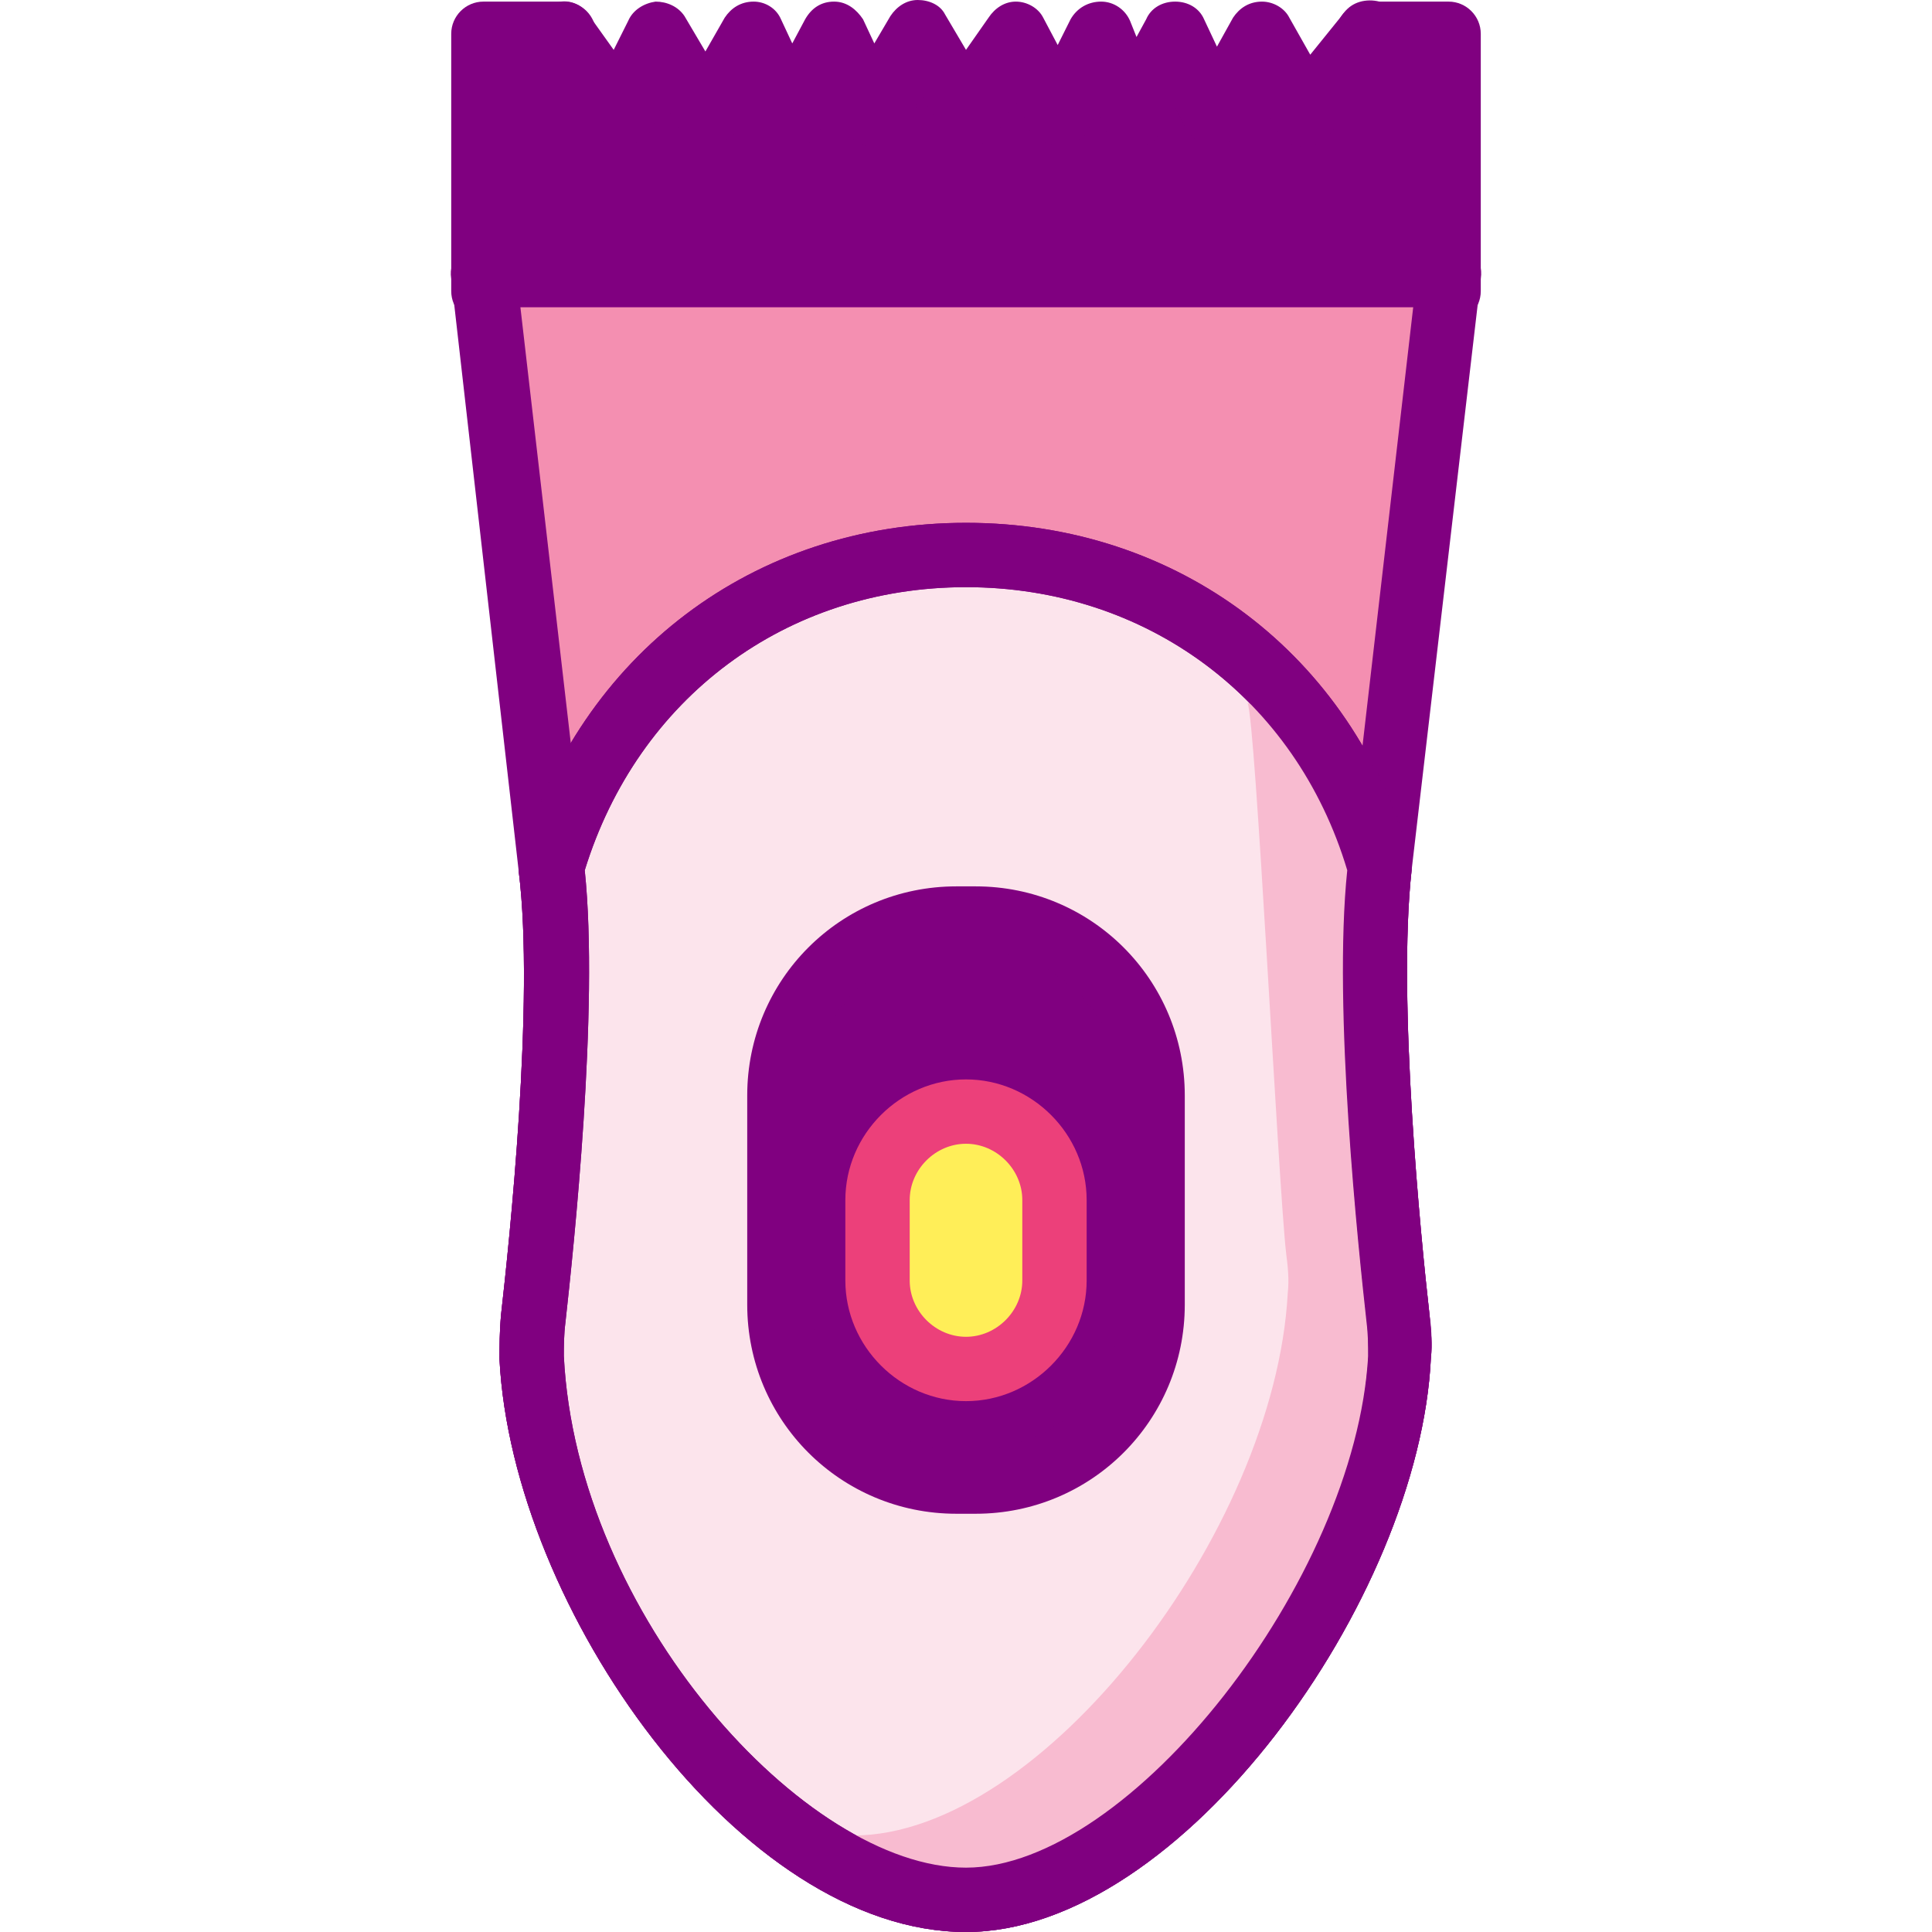
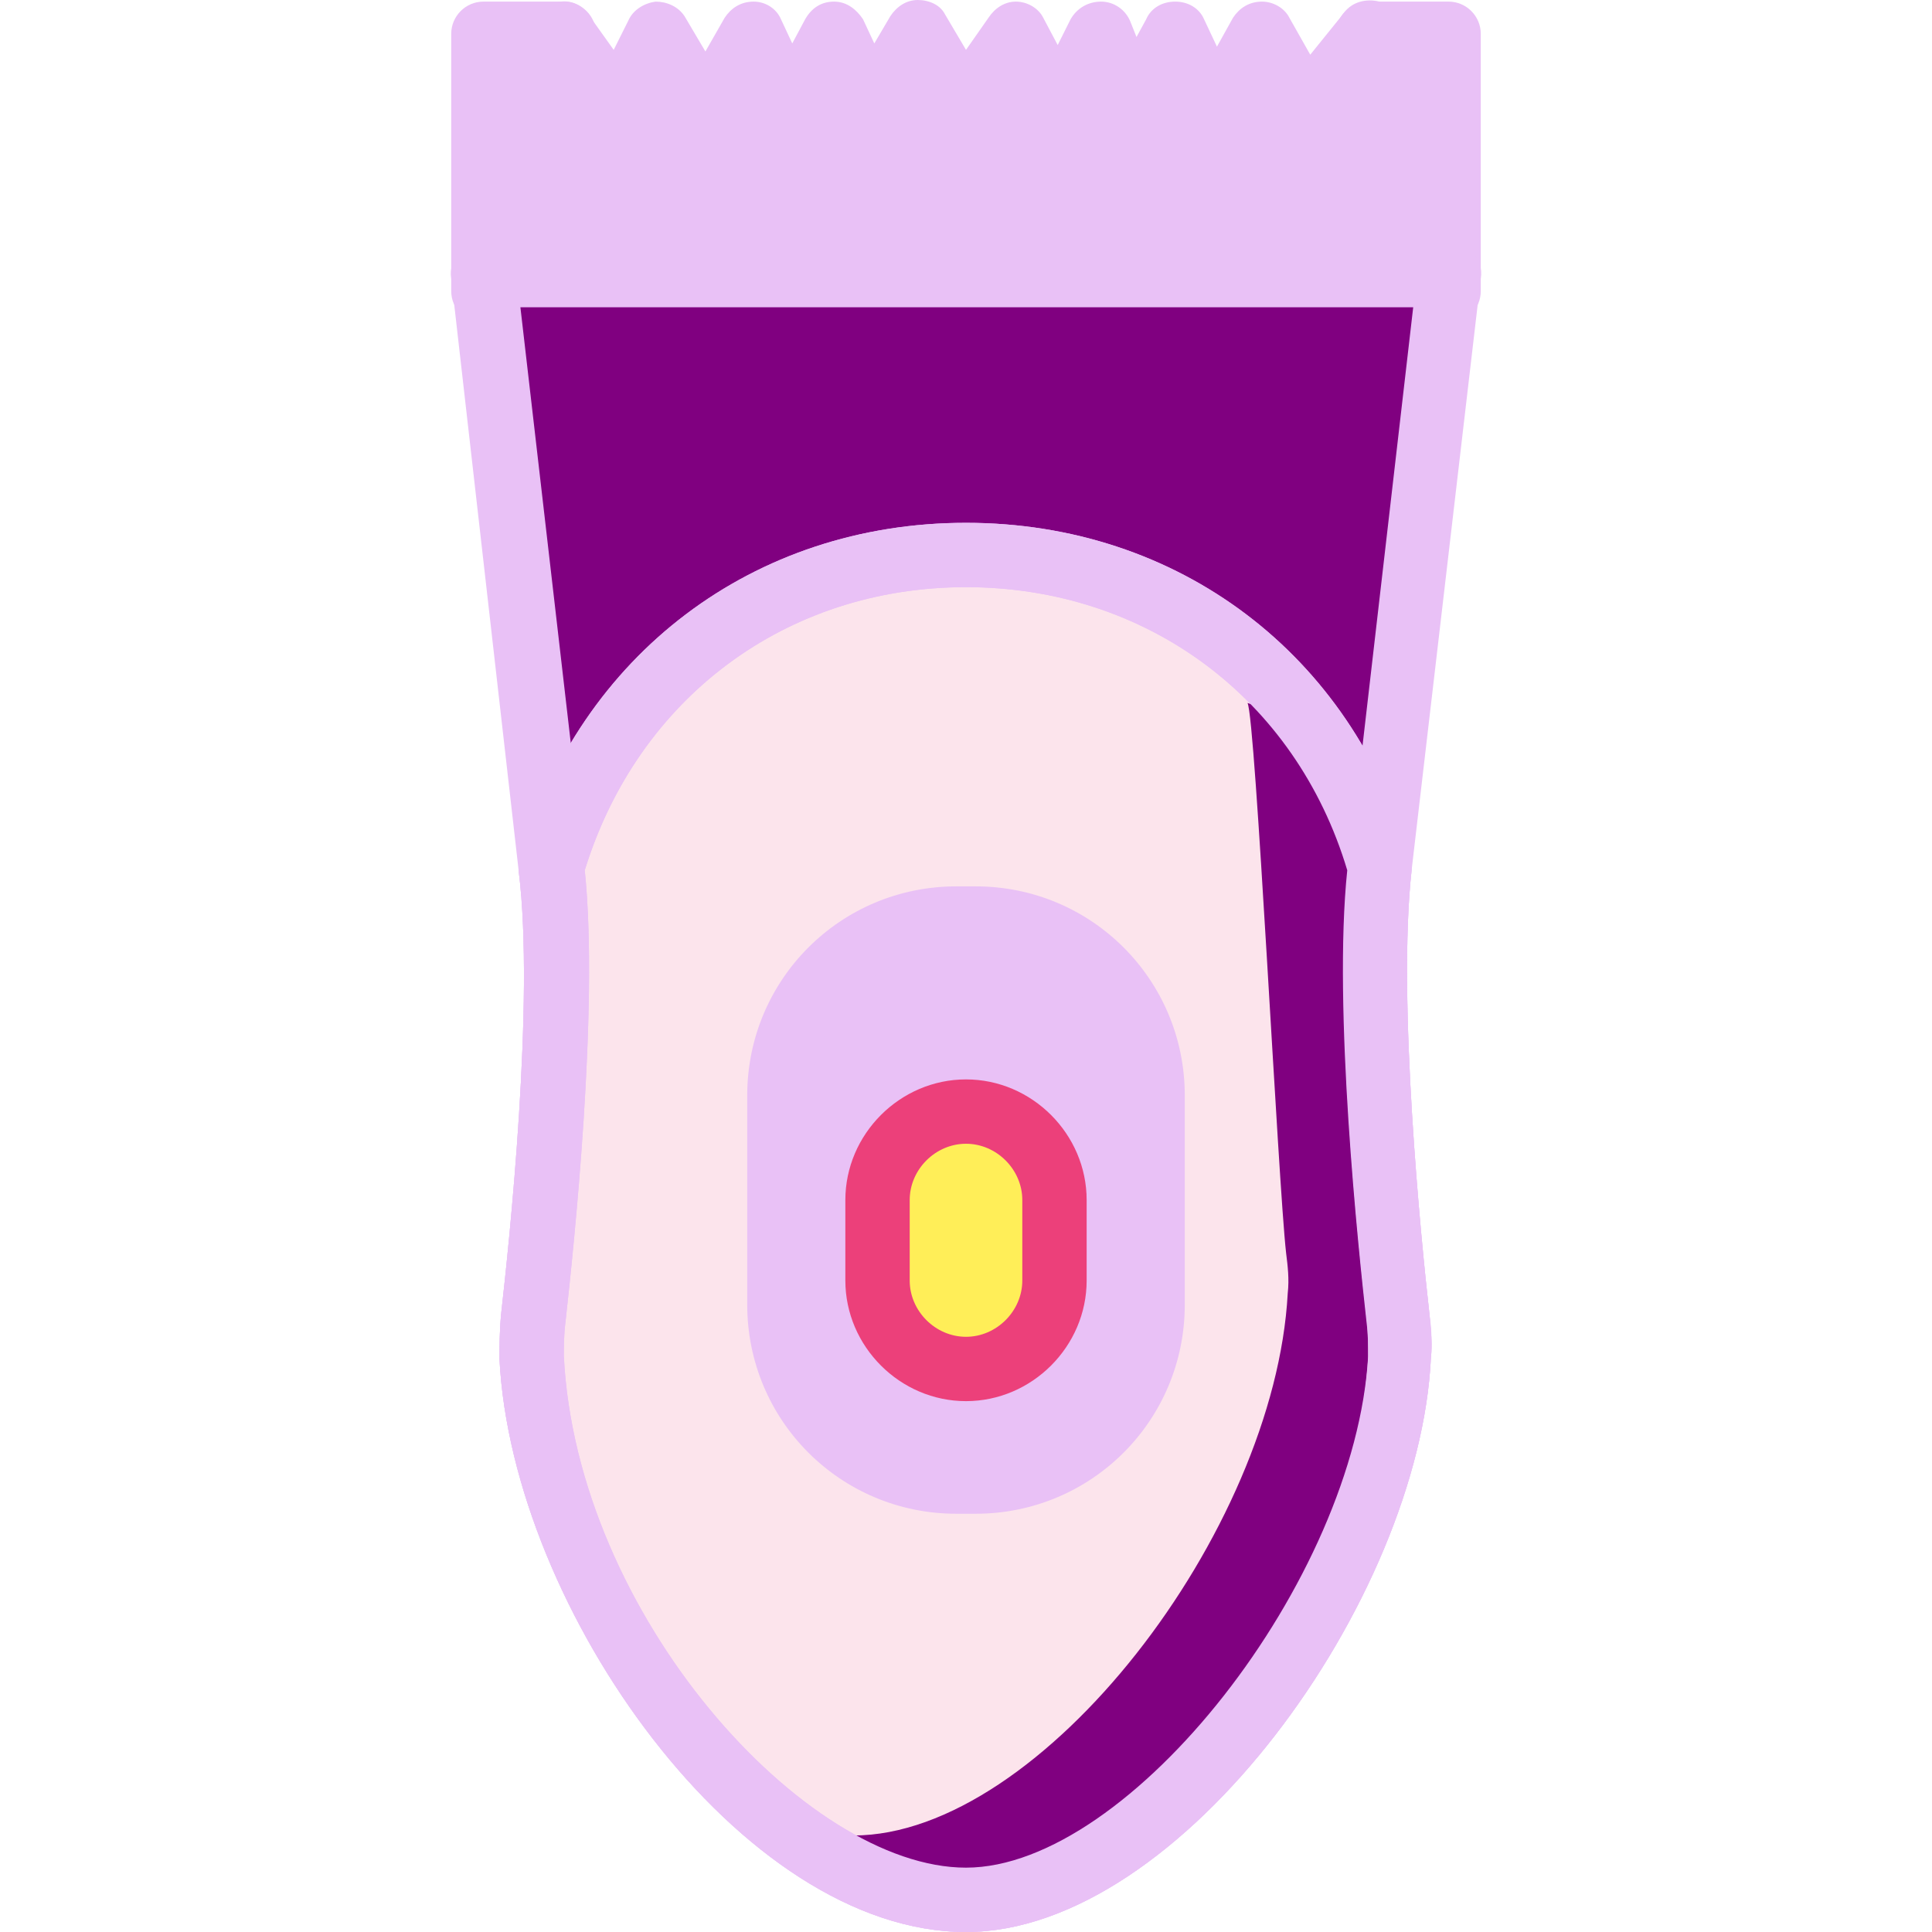
<svg xmlns="http://www.w3.org/2000/svg" width="800px" height="800px" viewBox="0 0 1024 1024" class="icon" version="1.1">
-   <path d="M725.156 17.905h42.631v136.42h-42.631z" fill="#800080" />
-   <path d="M767.787 171.377h-42.631c-9.379 0-17.052-7.674-17.052-17.052V17.905c0-9.379 7.674-17.052 17.052-17.052h42.631c9.379 0 17.052 7.674 17.052 17.052v136.42c0 9.379-7.674 17.052-17.052 17.052z m-25.579-34.105h8.526V34.958h-8.526v102.315z" fill="#800080" />
-   <path d="M256.213 17.905h42.631v136.42h-42.631z" fill="#800080" />
-   <path d="M298.844 171.377h-42.631c-9.379 0-17.052-7.674-17.052-17.052V17.905c0-9.379 7.674-17.052 17.052-17.052h42.631c9.379 0 17.052 7.674 17.052 17.052v136.42c0 9.379-7.674 17.052-17.052 17.052z m-25.579-34.105h8.526V34.958h-8.526v102.315z" fill="#800080" />
-   <path d="M725.156 205.482H298.844V17.905l29.842 42.631 19.61-42.631 26.431 42.631 24.726-42.631 21.316 42.631 22.168-42.631 20.463 42.631 23.873-42.631 27.284 42.631 23.873-42.631 23.873 42.631 21.316-42.631 17.905 42.631L622.841 17.905l21.316 42.631 23.873-42.631 23.873 42.631L725.156 17.905z" fill="#800080" />
-   <path d="M725.156 222.535H298.844c-9.379 0-17.052-7.674-17.052-17.052V17.905c0-7.674 5.116-13.642 11.937-16.2 6.821-2.558 14.495 0 18.758 6.821L325.276 26.431l7.674-15.347c2.558-5.968 8.526-9.379 14.495-10.231 5.968 0 11.937 2.558 15.347 7.674l11.084 18.758L384.107 9.379c3.41-5.116 8.526-8.526 15.347-8.526 5.968 0 11.937 3.41 14.495 9.379l5.968 12.789 6.821-12.789C430.148 4.263 435.264 0.853 442.085 0.853s11.937 4.263 15.347 9.379l5.968 12.789 8.526-14.495c3.41-5.116 8.526-8.526 14.495-8.526s11.937 2.558 14.495 7.674L512 26.431l11.937-17.052c3.41-5.116 8.526-8.526 14.495-8.526s11.937 3.41 14.495 8.526l7.674 14.495 6.821-13.642C570.831 4.263 576.799 0.853 583.62 0.853c6.821 0 12.789 4.263 15.347 10.231l3.41 8.526 5.116-9.379C610.052 4.263 616.02 0.853 622.841 0.853s12.789 3.41 15.347 9.379l6.821 14.495 8.526-15.347c3.41-5.116 8.526-8.526 15.347-8.526 5.968 0 11.937 3.41 14.495 8.526l11.084 19.61L712.366 6.821c4.263-5.968 11.937-7.674 18.758-5.968 6.821 3.41 11.084 9.379 11.084 17.052v187.577c0 9.379-7.674 17.052-17.052 17.052z m-409.259-34.105h392.206V67.357l-3.41 4.263c-3.41 4.263-8.526 5.968-14.495 5.968-5.968-0.853-11.084-3.41-13.642-8.526l-8.526-16.2L658.651 69.062c-3.41 5.116-8.526 8.526-15.347 8.526-5.968 0-11.937-3.41-14.495-9.379L622.841 56.273l-5.968 11.937c-3.41 5.968-9.379 9.379-16.2 9.379-6.821 0-12.789-4.263-15.347-10.231l-3.41-8.526-5.116 9.379c-2.558 5.968-8.526 9.379-15.347 9.379-5.968 0-11.937-3.41-15.347-8.526l-8.526-16.2L529.052 69.062c-3.41 5.116-8.526 8.526-14.495 8.526s-11.937-2.558-14.495-7.674l-11.084-18.758L477.895 69.062c-3.41 5.116-9.379 8.526-15.347 8.526s-11.937-4.263-14.495-9.379l-5.968-11.937-6.821 11.937c-2.558 5.968-8.526 9.379-14.495 9.379-6.821 0-11.937-3.41-15.347-9.379l-6.821-14.495-8.526 15.347c-3.41 5.116-8.526 8.526-14.495 8.526s-11.937-2.558-14.495-7.674l-9.379-15.347-5.968 13.642c-4.263 5.116-9.379 8.526-15.347 9.379-5.116 0-11.084-1.705-14.495-5.968V188.43z" fill="#800080" />
-   <path d="M512 1006.948c-107.43 0-223.387-161.146-230.208-287.334 0-6.821 0-13.642 0.853-21.316 4.263-37.515 17.905-167.967 9.379-238.734L256.213 145.799h511.574l-36.663 313.765c-8.526 70.768 5.116 201.219 9.379 238.734 0.853 6.821 1.705 13.642 0.853 21.316C735.387 845.802 611.757 1006.948 512 1006.948z" fill="#F48FB1" />
-   <path d="M512 1024c-119.367 0-240.44-171.377-247.261-303.534 0-6.821 0-14.495 0.853-23.873 4.263-37.515 17.905-166.261 9.379-234.471L239.161 147.504c-0.853-5.116 0.853-9.379 4.263-13.642 3.41-3.41 7.674-5.968 12.789-5.968h511.574c5.116 0 9.379 1.705 12.789 5.968 3.41 3.41 5.116 8.526 4.263 13.642L748.177 461.269c-7.674 68.21 5.116 196.956 9.379 234.471 0.853 5.968 1.705 14.495 0.853 23.873-5.968 127.893-132.157 304.386-246.408 304.386zM275.823 162.851l34.105 295.007c8.526 72.473-5.116 203.777-9.379 242.998-1.705 6.821-1.705 12.789-1.705 17.905 6.821 137.272 127.893 271.134 213.156 271.134 86.968 0 206.335-152.619 213.156-271.134 0-5.116 0-11.084-0.853-17.905-4.263-38.368-17.905-170.525-9.379-242.998l34.105-295.007H275.823z" fill="#800080" />
+   <path d="M725.156 17.905h42.631v136.42h-42.631z" fill="#E9C1F6" />
+   <path d="M767.787 171.377h-42.631c-9.379 0-17.052-7.674-17.052-17.052V17.905c0-9.379 7.674-17.052 17.052-17.052h42.631c9.379 0 17.052 7.674 17.052 17.052v136.42c0 9.379-7.674 17.052-17.052 17.052z m-25.579-34.105h8.526V34.958h-8.526v102.315z" fill="#E9C1F6" />
+   <path d="M256.213 17.905h42.631v136.42h-42.631z" fill="#E9C1F6" />
+   <path d="M298.844 171.377h-42.631c-9.379 0-17.052-7.674-17.052-17.052V17.905c0-9.379 7.674-17.052 17.052-17.052h42.631c9.379 0 17.052 7.674 17.052 17.052v136.42c0 9.379-7.674 17.052-17.052 17.052z m-25.579-34.105h8.526V34.958h-8.526v102.315z" fill="#E9C1F6" />
+   <path d="M725.156 205.482H298.844V17.905l29.842 42.631 19.61-42.631 26.431 42.631 24.726-42.631 21.316 42.631 22.168-42.631 20.463 42.631 23.873-42.631 27.284 42.631 23.873-42.631 23.873 42.631 21.316-42.631 17.905 42.631L622.841 17.905l21.316 42.631 23.873-42.631 23.873 42.631L725.156 17.905z" fill="#E9C1F6" />
+   <path d="M725.156 222.535H298.844c-9.379 0-17.052-7.674-17.052-17.052V17.905c0-7.674 5.116-13.642 11.937-16.2 6.821-2.558 14.495 0 18.758 6.821L325.276 26.431l7.674-15.347c2.558-5.968 8.526-9.379 14.495-10.231 5.968 0 11.937 2.558 15.347 7.674l11.084 18.758L384.107 9.379c3.41-5.116 8.526-8.526 15.347-8.526 5.968 0 11.937 3.41 14.495 9.379l5.968 12.789 6.821-12.789C430.148 4.263 435.264 0.853 442.085 0.853s11.937 4.263 15.347 9.379l5.968 12.789 8.526-14.495c3.41-5.116 8.526-8.526 14.495-8.526s11.937 2.558 14.495 7.674L512 26.431l11.937-17.052c3.41-5.116 8.526-8.526 14.495-8.526s11.937 3.41 14.495 8.526l7.674 14.495 6.821-13.642C570.831 4.263 576.799 0.853 583.62 0.853c6.821 0 12.789 4.263 15.347 10.231l3.41 8.526 5.116-9.379C610.052 4.263 616.02 0.853 622.841 0.853s12.789 3.41 15.347 9.379l6.821 14.495 8.526-15.347c3.41-5.116 8.526-8.526 15.347-8.526 5.968 0 11.937 3.41 14.495 8.526l11.084 19.61L712.366 6.821c4.263-5.968 11.937-7.674 18.758-5.968 6.821 3.41 11.084 9.379 11.084 17.052v187.577c0 9.379-7.674 17.052-17.052 17.052z m-409.259-34.105h392.206V67.357l-3.41 4.263c-3.41 4.263-8.526 5.968-14.495 5.968-5.968-0.853-11.084-3.41-13.642-8.526l-8.526-16.2L658.651 69.062c-3.41 5.116-8.526 8.526-15.347 8.526-5.968 0-11.937-3.41-14.495-9.379L622.841 56.273l-5.968 11.937c-3.41 5.968-9.379 9.379-16.2 9.379-6.821 0-12.789-4.263-15.347-10.231l-3.41-8.526-5.116 9.379c-2.558 5.968-8.526 9.379-15.347 9.379-5.968 0-11.937-3.41-15.347-8.526l-8.526-16.2L529.052 69.062c-3.41 5.116-8.526 8.526-14.495 8.526s-11.937-2.558-14.495-7.674l-11.084-18.758L477.895 69.062c-3.41 5.116-9.379 8.526-15.347 8.526s-11.937-4.263-14.495-9.379l-5.968-11.937-6.821 11.937c-2.558 5.968-8.526 9.379-14.495 9.379-6.821 0-11.937-3.41-15.347-9.379l-6.821-14.495-8.526 15.347c-3.41 5.116-8.526 8.526-14.495 8.526s-11.937-2.558-14.495-7.674l-9.379-15.347-5.968 13.642c-4.263 5.116-9.379 8.526-15.347 9.379-5.116 0-11.084-1.705-14.495-5.968V188.43z" fill="#E9C1F6" />
+   <path d="M512 1006.948c-107.43 0-223.387-161.146-230.208-287.334 0-6.821 0-13.642 0.853-21.316 4.263-37.515 17.905-167.967 9.379-238.734L256.213 145.799h511.574l-36.663 313.765c-8.526 70.768 5.116 201.219 9.379 238.734 0.853 6.821 1.705 13.642 0.853 21.316C735.387 845.802 611.757 1006.948 512 1006.948z" fill="#800080" />
+   <path d="M512 1024c-119.367 0-240.44-171.377-247.261-303.534 0-6.821 0-14.495 0.853-23.873 4.263-37.515 17.905-166.261 9.379-234.471L239.161 147.504c-0.853-5.116 0.853-9.379 4.263-13.642 3.41-3.41 7.674-5.968 12.789-5.968h511.574c5.116 0 9.379 1.705 12.789 5.968 3.41 3.41 5.116 8.526 4.263 13.642L748.177 461.269c-7.674 68.21 5.116 196.956 9.379 234.471 0.853 5.968 1.705 14.495 0.853 23.873-5.968 127.893-132.157 304.386-246.408 304.386zM275.823 162.851l34.105 295.007c8.526 72.473-5.116 203.777-9.379 242.998-1.705 6.821-1.705 12.789-1.705 17.905 6.821 137.272 127.893 271.134 213.156 271.134 86.968 0 206.335-152.619 213.156-271.134 0-5.116 0-11.084-0.853-17.905-4.263-38.368-17.905-170.525-9.379-242.998l34.105-295.007H275.823z" fill="#E9C1F6" />
  <path d="M512 1006.948c-107.43 0-223.387-161.146-230.208-287.334 0-6.821 0-13.642 0.853-21.316 4.263-37.515 17.905-167.967 9.379-238.734 63.094-219.977 375.154-220.829 438.248 0-8.526 70.768 5.116 201.219 9.379 238.734 0.853 6.821 1.705 13.642 0.853 21.316C735.387 845.802 611.757 1006.948 512 1006.948z" fill="#FCE4EC" />
-   <path d="M512 1024c-119.367 0-240.44-171.377-247.261-303.534 0-6.821 0-14.495 0.853-23.873 4.263-37.515 17.905-166.261 9.379-234.471 0-2.558 0-4.263 0.853-6.821C307.371 347.017 399.454 277.102 512 277.102s204.629 69.915 235.324 177.346c0.853 2.558 0.853 4.263 0.853 6.821-7.674 69.062 5.116 196.956 9.379 234.471 0.853 9.379 1.705 17.052 0.853 23.873-5.968 127.893-132.157 304.386-246.408 304.386zM309.928 461.269c7.674 73.326-5.968 201.219-10.231 239.587-0.853 6.821-0.853 12.789-0.853 17.905 6.821 137.272 127.893 271.134 213.156 271.134 86.968 0 206.335-152.619 213.156-271.134 0-5.116 0-11.084-0.853-17.905-4.263-38.368-17.905-166.261-10.231-239.587C686.788 370.038 607.494 311.207 512 311.207S338.065 370.038 309.928 461.269z" fill="#800080" />
-   <path d="M724.303 698.298c-4.263-37.515-17.905-167.967-9.379-238.734-10.231-35.81-28.989-80.147-53.715-86.968 4.263 7.674 16.2 254.082 20.463 291.597 0.853 6.821 1.705 13.642 0.853 21.316-6.821 126.188-130.451 287.334-230.208 287.334-25.579 0-52.863-9.379-77.589-25.579 36.663 35.81 79.294 59.684 120.22 59.684 99.757 0 223.387-161.146 230.208-287.334 0-7.674 0-14.495-0.853-21.316z" fill="#F8BBD0" />
-   <path d="M512 1024c-119.367 0-240.44-171.377-247.261-303.534 0-6.821 0-14.495 0.853-23.873 4.263-37.515 17.905-166.261 9.379-234.471 0-2.558 0-4.263 0.853-6.821C307.371 347.017 399.454 277.102 512 277.102s204.629 69.915 235.324 177.346c0.853 2.558 0.853 4.263 0.853 6.821-7.674 69.062 5.116 196.956 9.379 234.471 0.853 9.379 1.705 17.052 0.853 23.873-5.968 127.893-132.157 304.386-246.408 304.386zM309.928 461.269c7.674 73.326-5.968 201.219-10.231 239.587-0.853 6.821-0.853 12.789-0.853 17.905 6.821 137.272 127.893 271.134 213.156 271.134 86.968 0 206.335-152.619 213.156-271.134 0-5.116 0-11.084-0.853-17.905-4.263-38.368-17.905-166.261-10.231-239.587C686.788 370.038 607.494 311.207 512 311.207S338.065 370.038 309.928 461.269z" fill="#800080" />
-   <path d="M517.116 785.266h-11.084c-52.01 0-93.789-41.779-93.789-93.789V580.636c0-52.01 41.779-93.789 93.789-93.789h11.084c52.01 0 93.789 41.779 93.789 93.789v110.841c0 52.01-41.779 93.789-93.789 93.789z" fill="#800080" />
-   <path d="M517.116 802.318h-10.231c-61.389 0-110.841-49.452-110.841-110.841V580.636c0-61.389 49.452-110.841 110.841-110.841h10.231c61.389 0 110.841 49.452 110.841 110.841v110.841c0 61.389-49.452 110.841-110.841 110.841z m-10.231-298.418c-42.631 0-76.736 34.105-76.736 76.736v110.841c0 42.631 34.105 76.736 76.736 76.736h10.231c42.631 0 76.736-34.105 76.736-76.736V580.636c0-42.631-34.105-76.736-76.736-76.736h-10.231z" fill="#800080" />
+   <path d="M512 1024c-119.367 0-240.44-171.377-247.261-303.534 0-6.821 0-14.495 0.853-23.873 4.263-37.515 17.905-166.261 9.379-234.471 0-2.558 0-4.263 0.853-6.821C307.371 347.017 399.454 277.102 512 277.102s204.629 69.915 235.324 177.346c0.853 2.558 0.853 4.263 0.853 6.821-7.674 69.062 5.116 196.956 9.379 234.471 0.853 9.379 1.705 17.052 0.853 23.873-5.968 127.893-132.157 304.386-246.408 304.386zM309.928 461.269c7.674 73.326-5.968 201.219-10.231 239.587-0.853 6.821-0.853 12.789-0.853 17.905 6.821 137.272 127.893 271.134 213.156 271.134 86.968 0 206.335-152.619 213.156-271.134 0-5.116 0-11.084-0.853-17.905-4.263-38.368-17.905-166.261-10.231-239.587C686.788 370.038 607.494 311.207 512 311.207S338.065 370.038 309.928 461.269z" fill="#E9C1F6" />
+   <path d="M724.303 698.298c-4.263-37.515-17.905-167.967-9.379-238.734-10.231-35.81-28.989-80.147-53.715-86.968 4.263 7.674 16.2 254.082 20.463 291.597 0.853 6.821 1.705 13.642 0.853 21.316-6.821 126.188-130.451 287.334-230.208 287.334-25.579 0-52.863-9.379-77.589-25.579 36.663 35.81 79.294 59.684 120.22 59.684 99.757 0 223.387-161.146 230.208-287.334 0-7.674 0-14.495-0.853-21.316z" fill="#800080" />
+   <path d="M512 1024c-119.367 0-240.44-171.377-247.261-303.534 0-6.821 0-14.495 0.853-23.873 4.263-37.515 17.905-166.261 9.379-234.471 0-2.558 0-4.263 0.853-6.821C307.371 347.017 399.454 277.102 512 277.102s204.629 69.915 235.324 177.346c0.853 2.558 0.853 4.263 0.853 6.821-7.674 69.062 5.116 196.956 9.379 234.471 0.853 9.379 1.705 17.052 0.853 23.873-5.968 127.893-132.157 304.386-246.408 304.386zM309.928 461.269c7.674 73.326-5.968 201.219-10.231 239.587-0.853 6.821-0.853 12.789-0.853 17.905 6.821 137.272 127.893 271.134 213.156 271.134 86.968 0 206.335-152.619 213.156-271.134 0-5.116 0-11.084-0.853-17.905-4.263-38.368-17.905-166.261-10.231-239.587C686.788 370.038 607.494 311.207 512 311.207S338.065 370.038 309.928 461.269z" fill="#E9C1F6" />
+   <path d="M517.116 785.266h-11.084c-52.01 0-93.789-41.779-93.789-93.789V580.636c0-52.01 41.779-93.789 93.789-93.789h11.084c52.01 0 93.789 41.779 93.789 93.789v110.841c0 52.01-41.779 93.789-93.789 93.789z" fill="#E9C1F6" />
+   <path d="M517.116 802.318h-10.231c-61.389 0-110.841-49.452-110.841-110.841V580.636c0-61.389 49.452-110.841 110.841-110.841h10.231c61.389 0 110.841 49.452 110.841 110.841v110.841c0 61.389-49.452 110.841-110.841 110.841z m-10.231-298.418c-42.631 0-76.736 34.105-76.736 76.736v110.841c0 42.631 34.105 76.736 76.736 76.736h10.231c42.631 0 76.736-34.105 76.736-76.736V580.636c0-42.631-34.105-76.736-76.736-76.736h-10.231z" fill="#E9C1F6" />
  <path d="M512 725.582c-25.579 0-46.894-21.316-46.894-46.894v-42.631c0-25.579 21.316-46.894 46.894-46.894s46.894 21.316 46.894 46.894v42.631c0 25.579-21.316 46.894-46.894 46.894z" fill="#FFEE58" />
  <path d="M512 742.634c-34.958 0-63.947-28.989-63.947-63.947v-42.631c0-34.958 28.989-63.947 63.947-63.947s63.947 28.989 63.947 63.947v42.631c0 34.958-28.989 63.947-63.947 63.947z m0-136.42c-16.2 0-29.842 13.642-29.842 29.842v42.631c0 16.2 13.642 29.842 29.842 29.842s29.842-13.642 29.842-29.842v-42.631c0-16.2-13.642-29.842-29.842-29.842z" fill="#EC407A" />
</svg>
